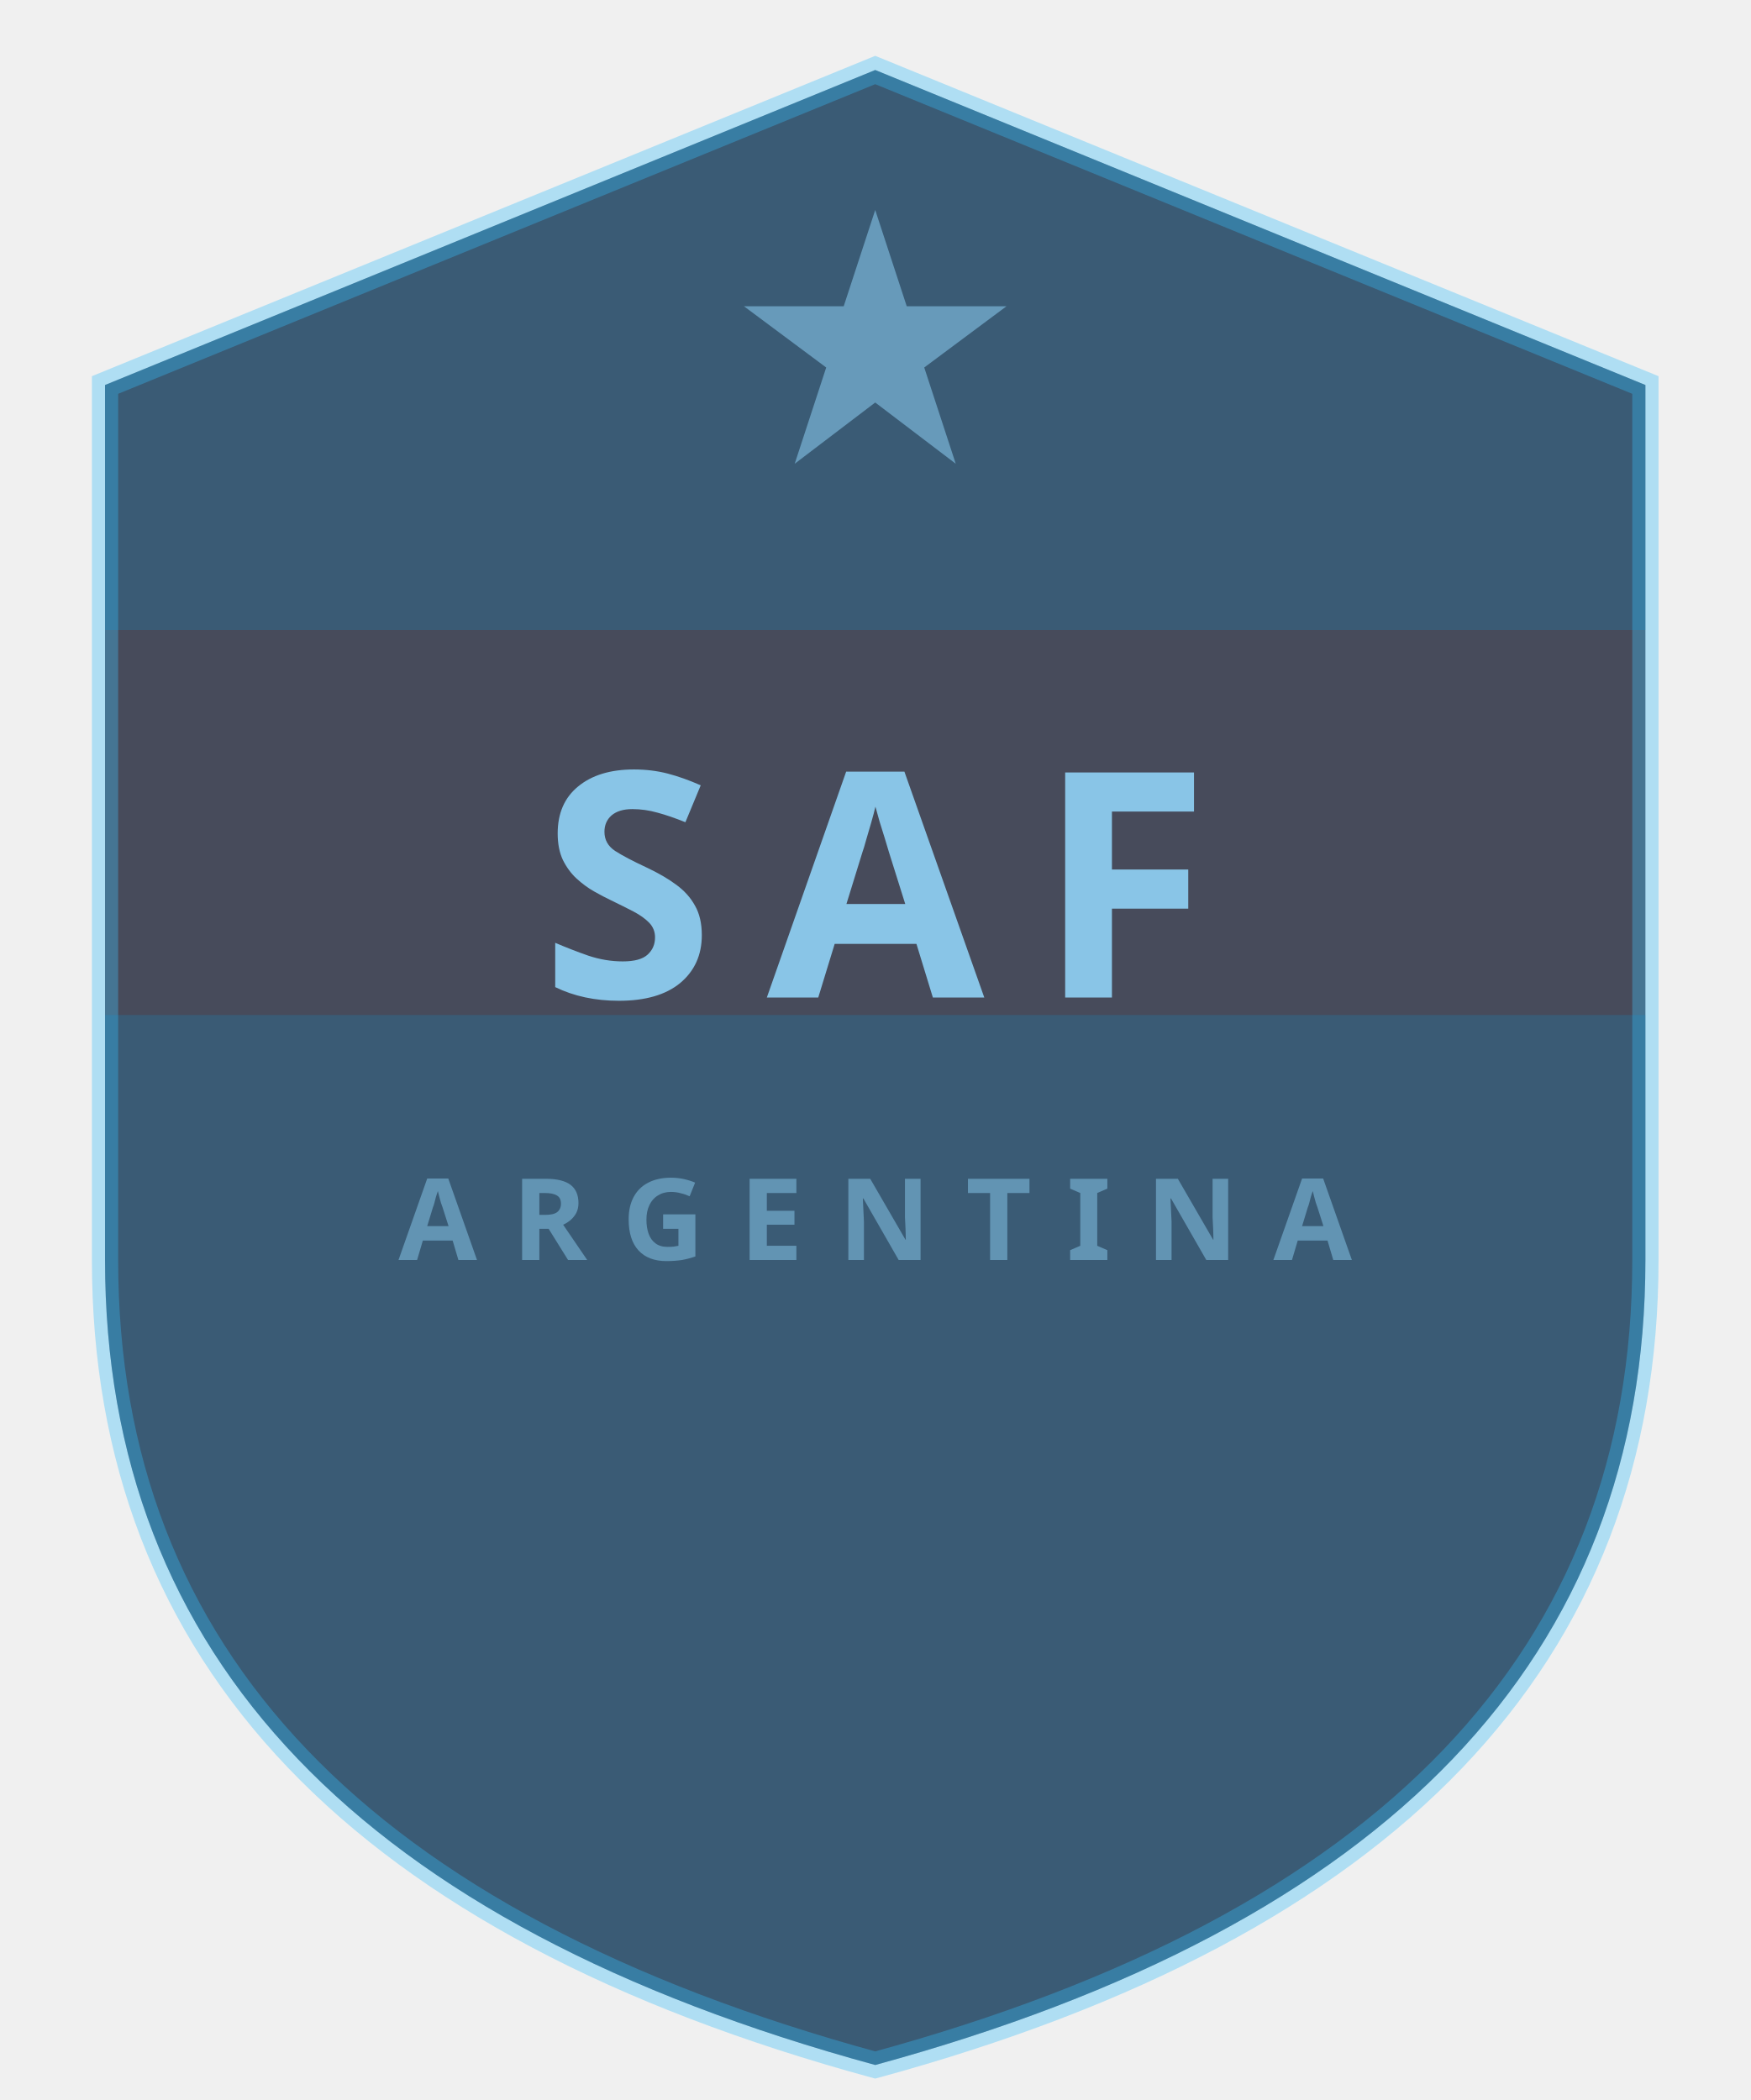
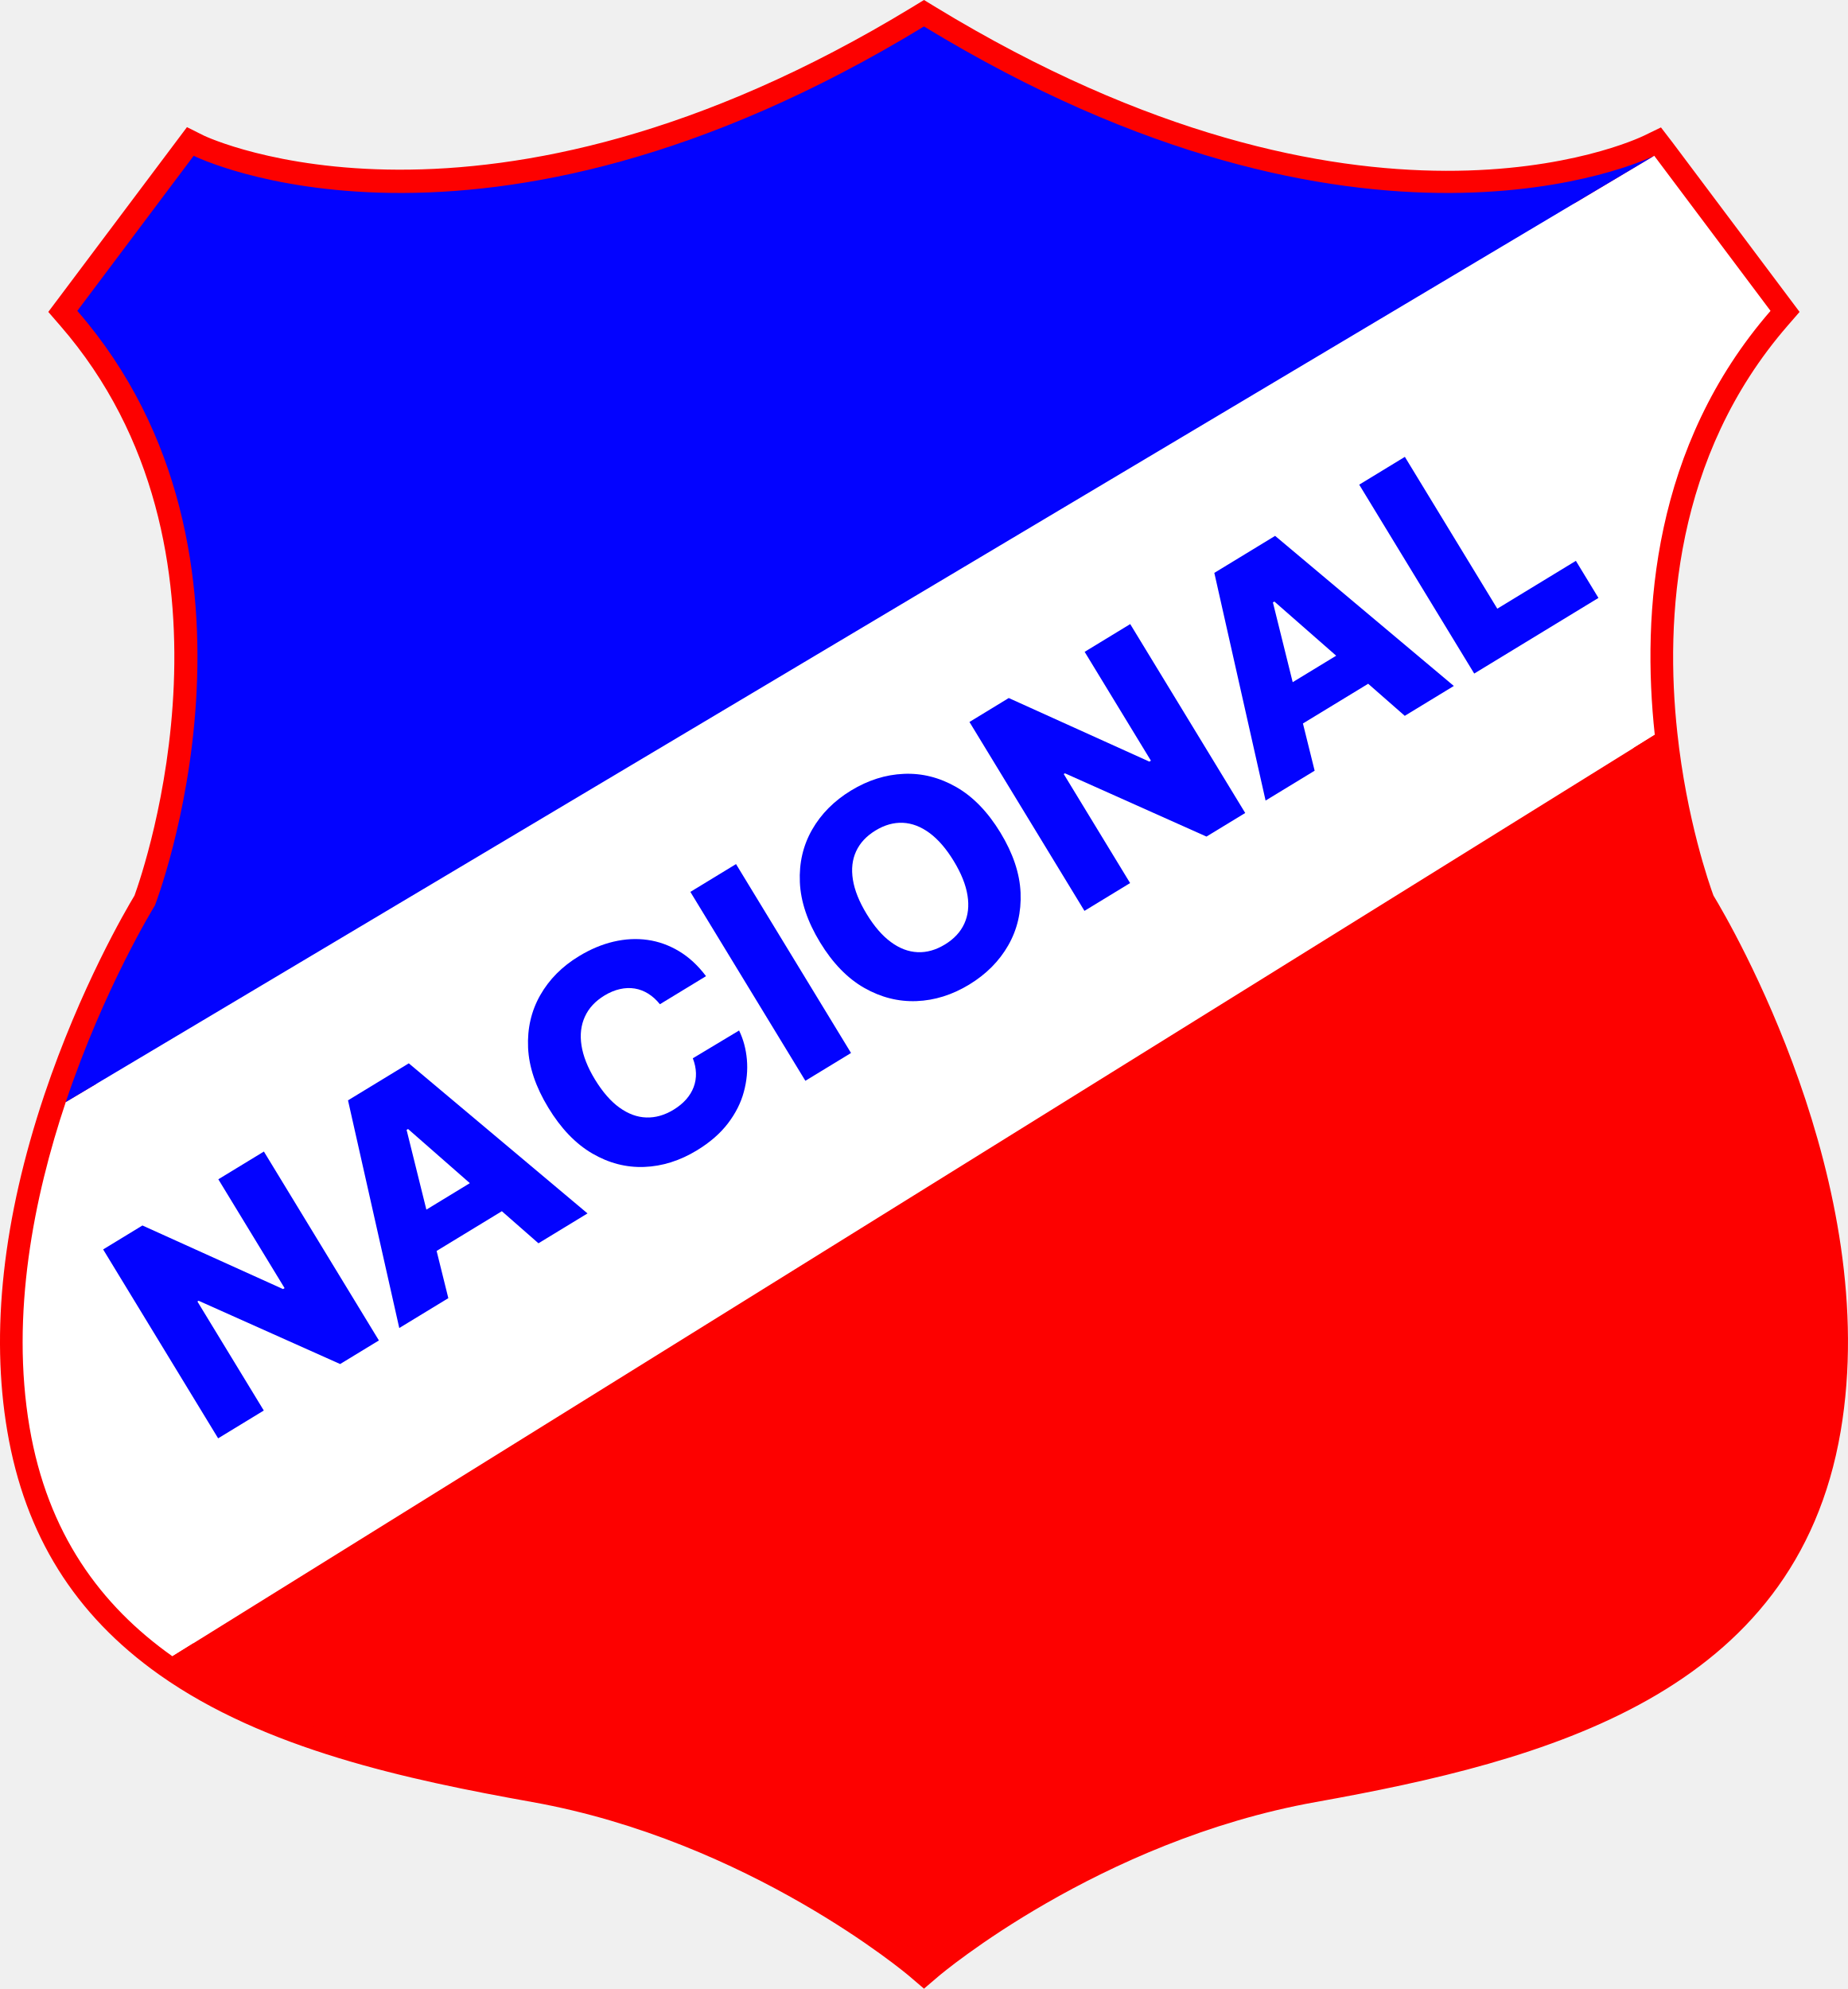
- <svg xmlns="http://www.w3.org/2000/svg" viewBox="0 0 100 120" fill="none">
-   <path d="M50 4 L94 22 L94 72 Q94 106 50 118 Q6 106 6 72 L6 22 Z" fill="rgba(14,21,42,0.8)" stroke="rgba(56,189,248,0.35)" stroke-width="1.5" />
-   <clipPath id="s">
-     <path d="M50 4 L94 22 L94 72 Q94 106 50 118 Q6 106 6 72 L6 22 Z" />
-   </clipPath>
-   <g clip-path="url(#s)">
-     <rect x="0" y="0" width="100" height="36" fill="rgba(56,189,248,0.22)" />
-     <rect x="0" y="36" width="100" height="22" fill="rgba(255,255,255,0.06)" />
-     <rect x="0" y="58" width="100" height="62" fill="rgba(56,189,248,0.22)" />
+ <svg xmlns="http://www.w3.org/2000/svg" width="100%" height="100%" viewBox="0 0 1588 1709" version="1.1" xml:space="preserve" style="fill-rule:evenodd;clip-rule:evenodd;stroke-linejoin:round;stroke-miterlimit:2;">
+   <g transform="matrix(1,0,0,1,2018.69,-1051.913)">
+     <g transform="matrix(23.06209,0,0,23.06209,-1927.447,2494.17)">
+       <path d="M0,-50.984C7.57,-41.606 2.811,-29.037 2.601,-28.497L2.532,-28.359C2.514,-28.329 0.68,-25.343 -0.707,-21.21C-2.164,-16.862 -2.606,-12.921 -2.023,-9.496C-1.443,-6.086 0.186,-3.476 2.956,-1.515C6.606,1.066 11.692,2.139 16.173,2.943C23.364,4.231 28.779,8.051 30.472,9.364C32.165,8.051 37.579,4.231 44.771,2.943C53.161,1.44 61.478,-0.759 62.967,-9.496C64.484,-18.398 58.472,-28.261 58.411,-28.359L58.342,-28.497C58.299,-28.609 57.273,-31.276 56.865,-35.07C56.386,-39.478 56.727,-45.753 60.941,-50.984L57.4,-55.706C54.795,-54.73 44.82,-52.009 30.472,-60.568C16.015,-51.942 6.12,-54.707 3.539,-55.7L0,-50.984ZM30.472,11.554L29.924,11.086C29.865,11.036 23.963,6.049 15.876,4.601C11.216,3.765 5.915,2.641 1.983,-0.14C-1.171,-2.372 -3.025,-5.34 -3.684,-9.214C-4.314,-12.914 -3.85,-17.131 -2.305,-21.745C-0.958,-25.757 0.75,-28.666 1.055,-29.172C1.414,-30.16 5.522,-42.075 -1.711,-50.403L-2.157,-50.917L3.01,-57.801L3.638,-57.487C3.739,-57.438 14.07,-52.552 30.034,-62.271L30.472,-62.538L30.91,-62.271C46.807,-52.593 56.886,-57.284 57.308,-57.488L57.932,-57.791L58.356,-57.239L63.097,-50.917L62.651,-50.403C58.422,-45.532 58.081,-39.475 58.54,-35.251C58.888,-32.008 59.733,-29.595 59.888,-29.173C60.502,-28.16 66.199,-18.437 64.628,-9.213C62.955,0.6 53.654,3.063 45.068,4.601C36.981,6.049 31.079,11.036 31.02,11.086L30.472,11.554Z" style="fill:rgb(253,1,0);fill-rule:nonzero;" />
+     </g>
+     <g transform="matrix(23.06209,0,0,23.06209,-596.7271,1977.554)">
+       <path d="M0,-12.76L-55.229,21.569L-55.232,21.573C-57.918,19.673 -59.885,16.987 -60.556,13.045C-61.274,8.83 -60.391,4.454 -59.208,0.923L-0.027,-34.33L-0.02,-34.333L4.313,-28.555C-0.061,-23.518 -0.495,-17.319 0,-12.76" style="fill:white;fill-rule:nonzero;" />
+     </g>
+     <g transform="matrix(23.06209,0,0,23.06209,-1885.578,1243.575)">
+       <path d="M0,25.424C0,25.424 5.057,12.422 -2.891,3.271L1.445,-2.507C1.445,-2.507 12.042,2.789 28.656,-7.325C45.003,2.628 55.526,-2.342 55.859,-2.504L-3.322,32.749C-1.883,28.463 0,25.424 0,25.424" style="fill:rgb(3,3,255);fill-rule:nonzero;" />
+     </g>
+     <g transform="matrix(23.06209,0,0,23.06209,-456.1637,2139.941)">
+       <path d="M0,6.004C-1.59,15.337 -10.451,17.621 -18.878,19.131C-27.305,20.64 -33.325,25.805 -33.325,25.805C-33.325,25.805 -39.346,20.64 -47.773,19.131C-52.641,18.258 -57.655,17.129 -61.327,14.532L-61.324,14.528L-6.095,-19.801C-5.694,-16.075 -4.67,-13.443 -4.67,-13.443C-4.67,-13.443 1.59,-3.329 0,6.004" style="fill:rgb(253,1,0);fill-rule:nonzero;" />
+     </g>
+     <g transform="matrix(23.06209,0,0,23.06209,-1791.92,2287.762)">
+       <path d="M0,-10.685L4.285,-3.647L2.841,-2.768L-2.432,-5.125L-2.477,-5.098L-0.004,-1.036L-1.705,0L-5.99,-7.038L-4.526,-7.93L0.713,-5.561L0.771,-5.596L-1.698,-9.651L0,-10.685Z" style="fill:rgb(3,3,255);fill-rule:nonzero;" />
+     </g>
+     <g transform="matrix(23.06209,0,0,23.06209,-1677.947,2051.664)">
+       <path d="M0,2.394L3.821,0.067L4.608,1.36L0.787,3.686L0,2.394ZM1.93,5.015L0.102,6.128L-1.808,-2.355L0.457,-3.734L7.116,1.858L5.288,2.971L0.43,-1.287L0.375,-1.254L1.93,5.015Z" style="fill:rgb(3,3,255);fill-rule:nonzero;" />
+     </g>
+     <g transform="matrix(23.06209,0,0,23.06209,-1411.998,2022.687)">
+       <path d="M0,-5.725L-1.718,-4.679C-1.849,-4.841 -1.992,-4.972 -2.15,-5.071C-2.308,-5.17 -2.475,-5.234 -2.654,-5.264C-2.832,-5.293 -3.017,-5.287 -3.209,-5.243C-3.401,-5.2 -3.593,-5.12 -3.786,-5.003C-4.127,-4.795 -4.37,-4.533 -4.514,-4.215C-4.659,-3.898 -4.701,-3.542 -4.64,-3.145C-4.579,-2.749 -4.412,-2.326 -4.139,-1.877C-3.854,-1.41 -3.549,-1.059 -3.223,-0.826C-2.897,-0.592 -2.564,-0.47 -2.223,-0.46C-1.882,-0.449 -1.545,-0.545 -1.21,-0.749C-1.022,-0.864 -0.865,-0.992 -0.74,-1.134C-0.615,-1.276 -0.521,-1.43 -0.46,-1.594C-0.398,-1.759 -0.37,-1.932 -0.375,-2.113C-0.38,-2.293 -0.419,-2.477 -0.492,-2.665L1.232,-3.701C1.392,-3.371 1.489,-3.009 1.523,-2.616C1.557,-2.222 1.519,-1.821 1.409,-1.414C1.3,-1.006 1.102,-0.615 0.817,-0.24C0.531,0.134 0.147,0.469 -0.336,0.763C-0.973,1.151 -1.629,1.358 -2.302,1.383C-2.976,1.409 -3.622,1.241 -4.241,0.88C-4.86,0.518 -5.404,-0.048 -5.874,-0.821C-6.346,-1.595 -6.598,-2.341 -6.63,-3.06C-6.662,-3.778 -6.511,-4.43 -6.177,-5.017C-5.844,-5.603 -5.364,-6.087 -4.738,-6.467C-4.312,-6.727 -3.882,-6.908 -3.448,-7.01C-3.015,-7.112 -2.592,-7.134 -2.179,-7.076C-1.767,-7.018 -1.375,-6.877 -1.004,-6.654C-0.633,-6.431 -0.298,-6.121 0,-5.725" style="fill:rgb(3,3,255);fill-rule:nonzero;" />
+     </g>
+     <g transform="matrix(11.99311,19.69836,19.69836,-11.99311,-1292.398,1813.593)">
+       <rect x="-2.828" y="-5.033" width="8.24" height="1.992" style="fill:rgb(3,3,255);" />
+     </g>
+     <g transform="matrix(23.06209,0,0,23.06209,-1199.146,1837.115)">
+       <path d="M0,-1.969C-0.279,-2.427 -0.58,-2.775 -0.901,-3.012C-1.223,-3.25 -1.555,-3.376 -1.895,-3.392C-2.236,-3.407 -2.576,-3.312 -2.915,-3.105C-3.252,-2.9 -3.492,-2.643 -3.636,-2.332C-3.78,-2.021 -3.82,-1.669 -3.757,-1.274C-3.694,-0.879 -3.523,-0.452 -3.244,0.006C-2.965,0.464 -2.665,0.812 -2.343,1.049C-2.021,1.287 -1.689,1.413 -1.347,1.428C-1.005,1.443 -0.666,1.347 -0.329,1.142C0.01,0.936 0.251,0.678 0.393,0.368C0.536,0.058 0.576,-0.294 0.513,-0.689C0.45,-1.084 0.279,-1.511 0,-1.969M1.739,-3.028C2.21,-2.253 2.461,-1.506 2.491,-0.786C2.521,-0.067 2.367,0.587 2.03,1.176C1.693,1.764 1.209,2.25 0.579,2.634C-0.054,3.019 -0.709,3.225 -1.387,3.251C-2.064,3.277 -2.715,3.112 -3.339,2.756C-3.963,2.399 -4.51,1.835 -4.98,1.063C-5.451,0.288 -5.702,-0.458 -5.733,-1.177C-5.765,-1.897 -5.612,-2.55 -5.276,-3.138C-4.94,-3.726 -4.455,-4.212 -3.823,-4.597C-3.193,-4.98 -2.539,-5.187 -1.862,-5.216C-1.184,-5.246 -0.532,-5.082 0.093,-4.725C0.719,-4.368 1.267,-3.802 1.739,-3.028" style="fill:rgb(3,3,255);fill-rule:nonzero;" />
+     </g>
+     <g transform="matrix(23.06209,0,0,23.06209,-1047.485,1834.558)">
+       <path d="M0,-10.685L4.285,-3.647L2.841,-2.768L-2.432,-5.125L-2.477,-5.098L-0.004,-1.036L-1.705,0L-5.99,-7.038L-4.526,-7.93L0.713,-5.561L0.771,-5.596L-1.698,-9.651L0,-10.685Z" style="fill:rgb(3,3,255);fill-rule:nonzero;" />
+     </g>
+     <g transform="matrix(23.06209,0,0,23.06209,-933.5121,1598.459)">
+       <path d="M0,2.394L3.822,0.067L4.608,1.36L0.787,3.686L0,2.394ZM1.93,5.015L0.102,6.128L-1.808,-2.355L0.457,-3.734L7.116,1.858L5.288,2.971L0.43,-1.287L0.375,-1.254L1.93,5.015Z" style="fill:rgb(3,3,255);fill-rule:nonzero;" />
+     </g>
+     <g transform="matrix(23.06209,0,0,23.06209,-751.8843,1444.451)">
+       <path d="M0,8.074L-4.285,1.036L-2.584,0L0.86,5.657L3.788,3.874L4.629,5.256L0,8.074Z" style="fill:rgb(3,3,255);fill-rule:nonzero;" />
+     </g>
  </g>
-   <text x="50" y="57" text-anchor="middle" fill="rgba(148,218,255,0.85)" font-family="system-ui, sans-serif" font-size="18" font-weight="900" letter-spacing="3">SAF</text>
-   <text x="50" y="72" text-anchor="middle" fill="rgba(148,218,255,0.45)" font-family="system-ui, sans-serif" font-size="6.5" font-weight="600" letter-spacing="2">ARGENTINA</text>
-   <polygon points="50,12 51.8,17.5 57.5,17.5 52.8,21 54.6,26.5 50,23 45.4,26.5 47.2,21 42.5,17.5 48.2,17.5" fill="rgba(148,218,255,0.5)" />
</svg>
